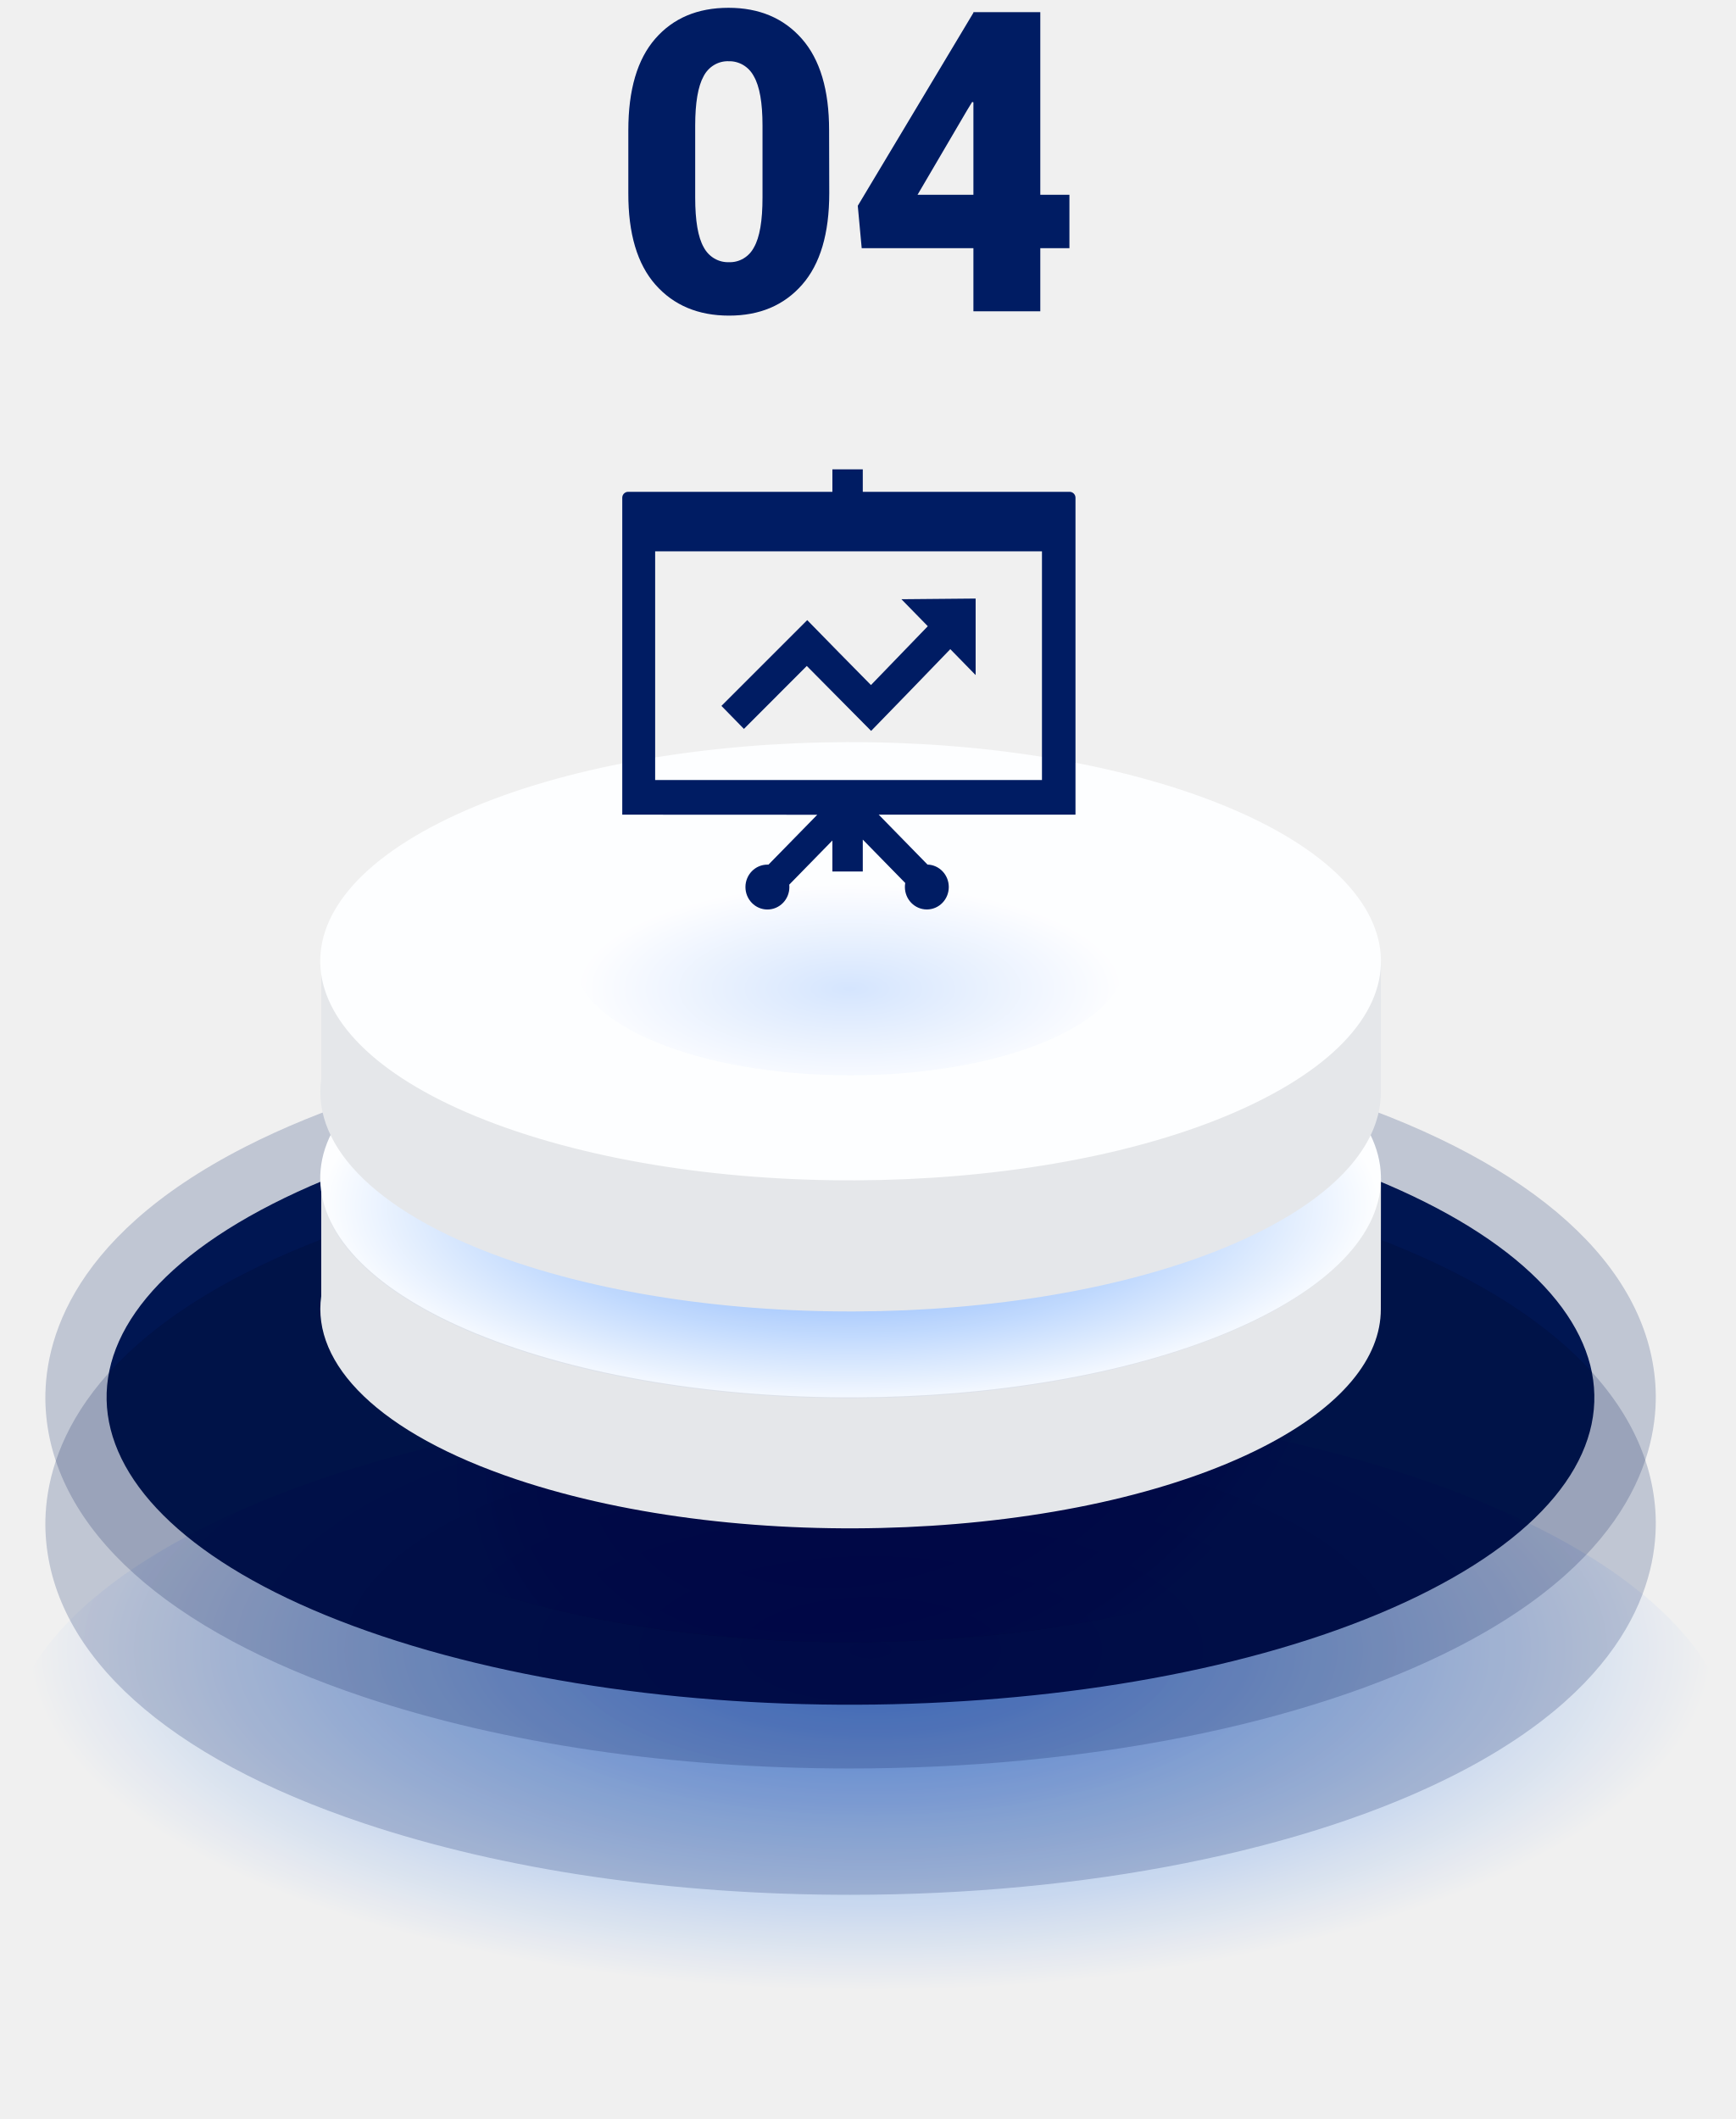
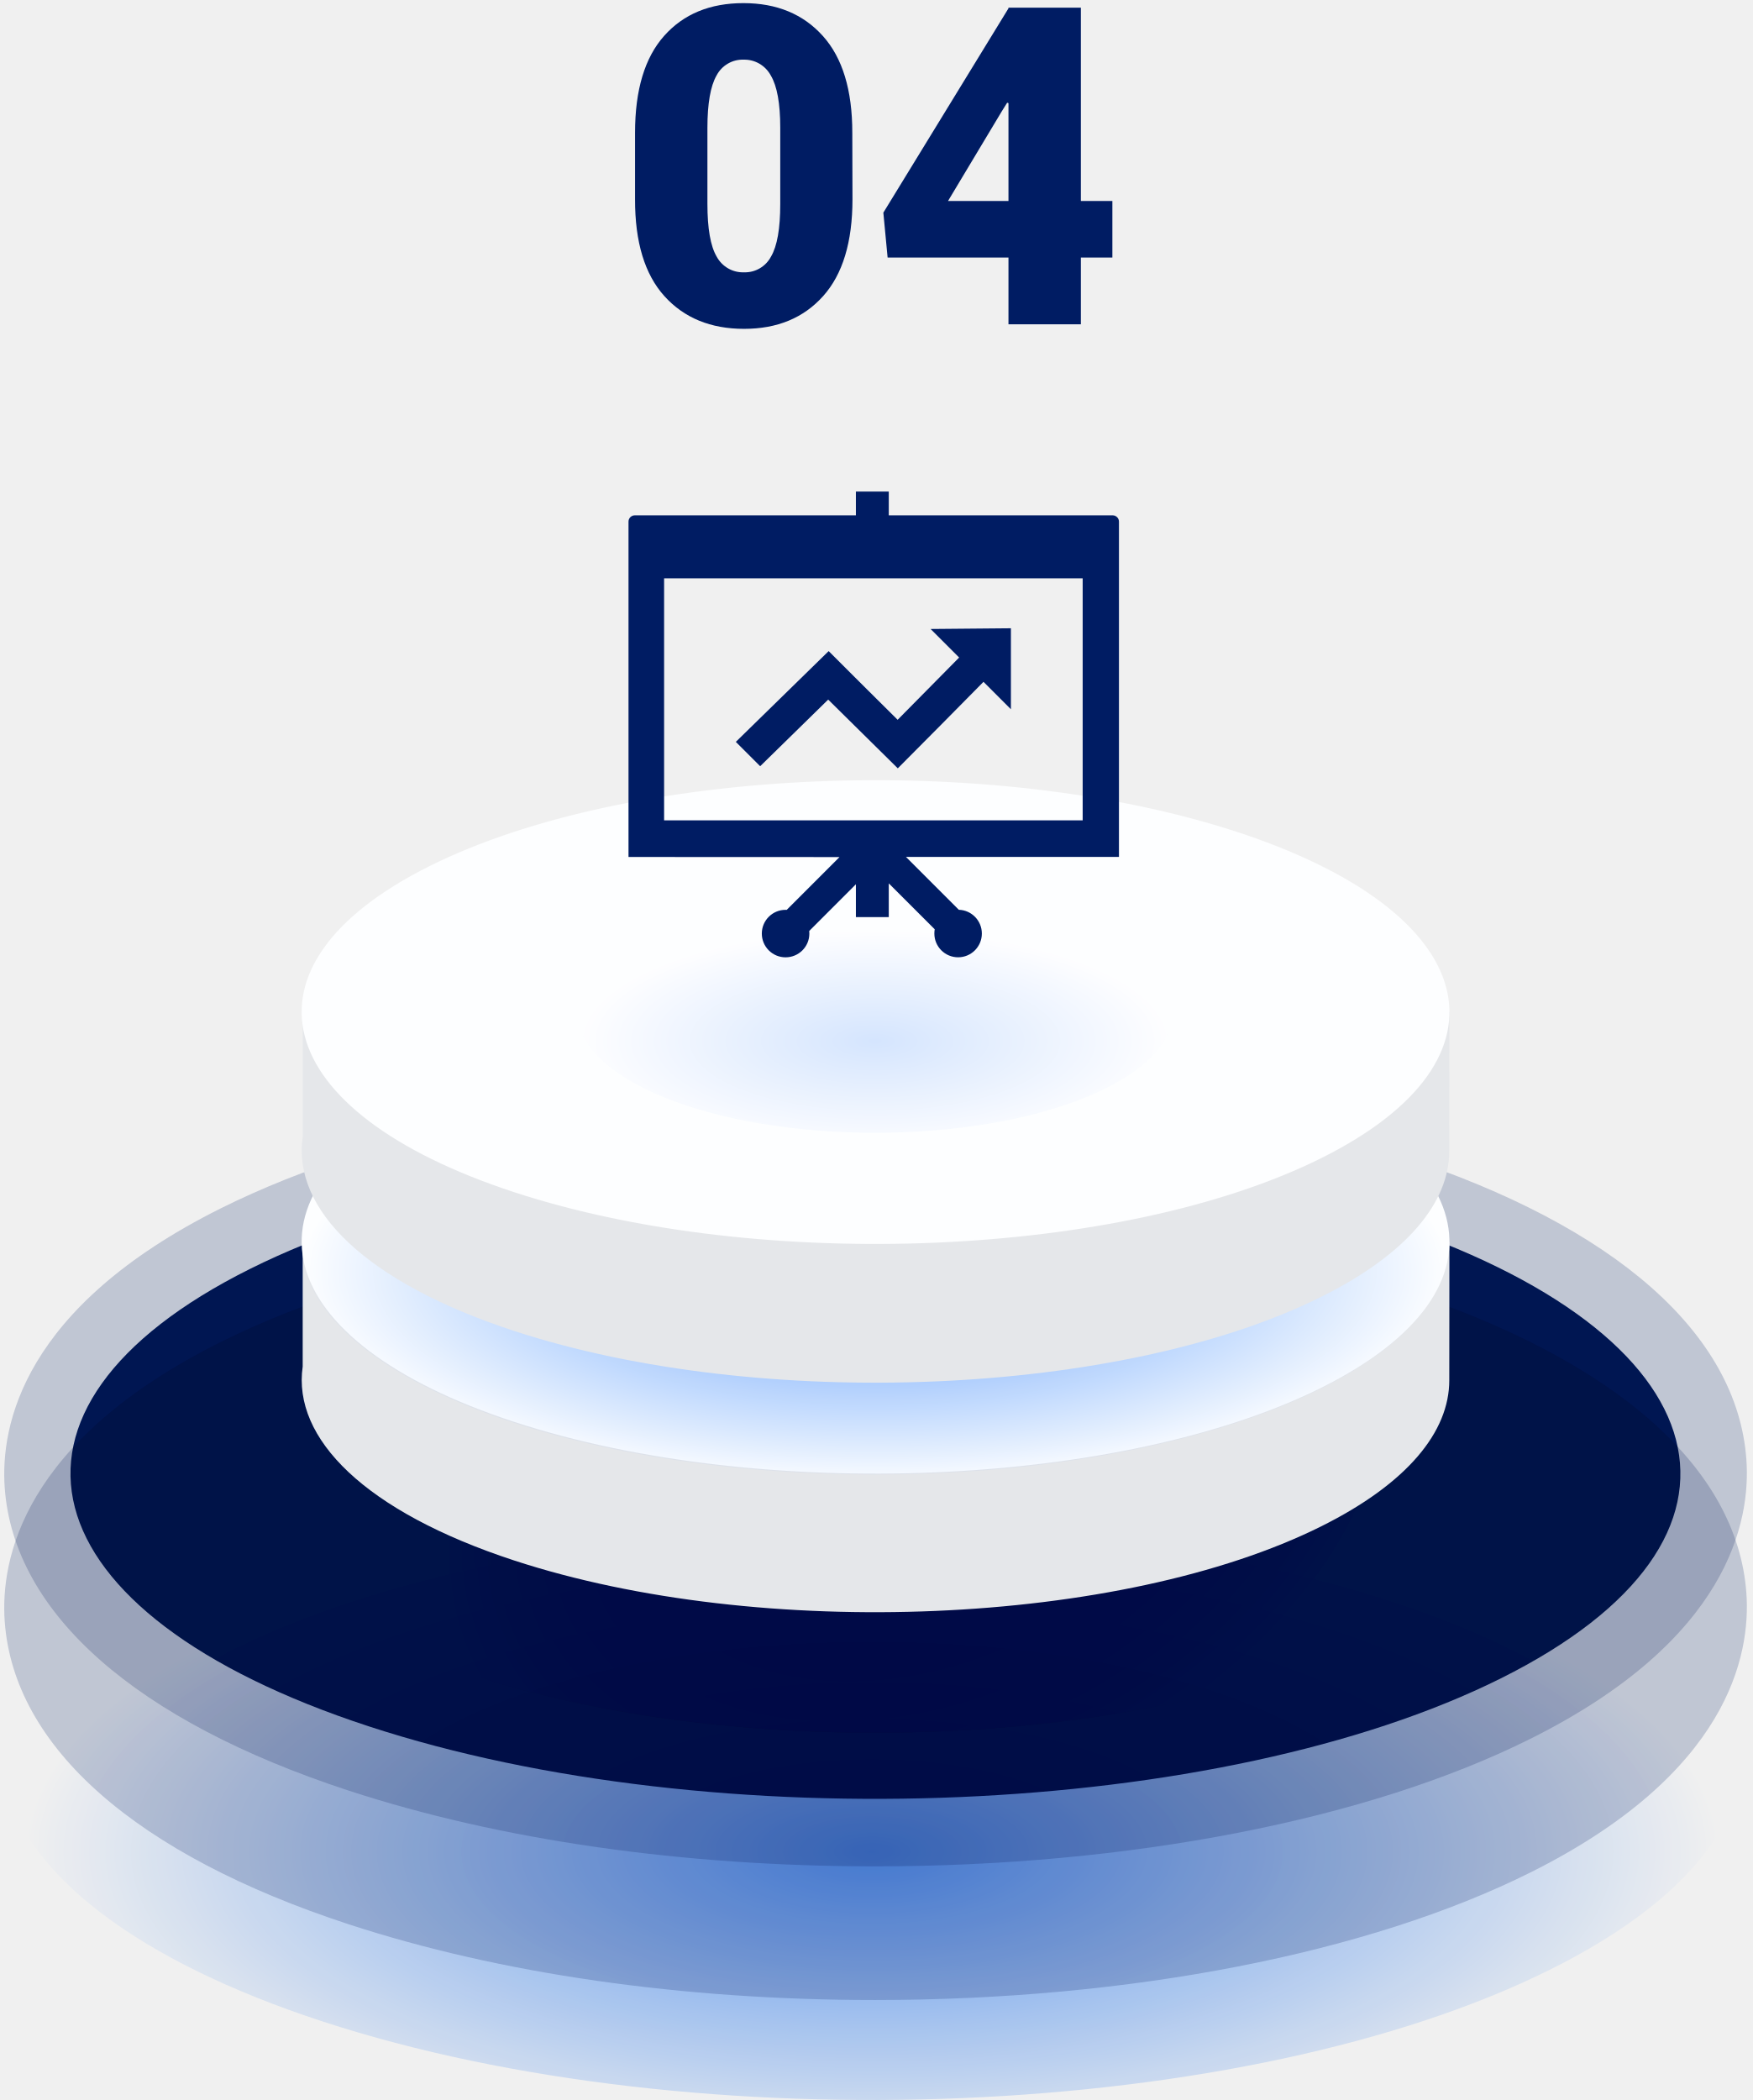
- <svg xmlns="http://www.w3.org/2000/svg" width="77" height="94" viewBox="0 0 77 94" fill="none">
-   <path style="mix-blend-mode:multiply" d="M62.732 65.524C79.178 71.029 81.714 81 68.396 87.796C55.078 94.593 30.949 95.641 14.502 90.137C-1.945 84.633 -4.48 74.662 8.838 67.866C22.156 61.07 46.285 60.021 62.732 65.524Z" fill="url(#paint0_radial_0_27825)" />
+ <svg xmlns="http://www.w3.org/2000/svg" width="207" height="248" viewBox="0 0 207 248" fill="none">
+   <path style="mix-blend-mode:multiply" d="M38.18 238.753C-6.024 224.328 -12.841 198.195 22.956 180.384C58.753 162.573 123.61 159.825 167.818 174.25C212.027 188.676 218.84 214.805 183.043 232.615C147.246 250.426 82.389 253.174 38.18 238.753Z" fill="url(#paint0_radial_194_3568)" />
  <g style="mix-blend-mode:multiply" opacity="0.2">
-     <path d="M37.709 78.451C29.8 78.451 22.338 77.353 16.13 75.277C7.408 72.357 2.401 67.849 2.032 62.583C1.85 59.989 2.76 55.019 10.886 50.87C17.542 47.474 27.333 45.526 37.748 45.526C45.658 45.526 53.12 46.625 59.328 48.702C68.05 51.62 73.058 56.129 73.427 61.396C73.608 63.989 72.698 68.959 64.571 73.107C57.916 76.504 48.125 78.451 37.709 78.451Z" fill="#001C63" />
+     <path d="M103.346 220.404C80.559 220.404 59.06 217.312 41.176 211.461C16.046 203.237 1.621 190.535 0.558 175.701C0.034 168.393 2.655 154.393 26.067 142.704C45.244 133.135 73.453 127.649 103.456 127.649C126.247 127.649 147.746 130.745 165.63 136.596C190.76 144.816 205.185 157.518 206.248 172.356C206.772 179.664 204.151 193.664 180.734 205.349C161.562 214.918 133.353 220.404 103.346 220.404Z" fill="#001C63" />
  </g>
  <g style="mix-blend-mode:multiply">
-     <path d="M58.492 51.393C72.652 56.131 74.836 64.717 63.369 70.569C51.902 76.421 31.127 77.322 16.961 72.584C2.794 67.845 0.617 59.26 12.084 53.409C23.552 47.559 44.332 46.654 58.492 51.393Z" fill="#001C63" />
+     <path d="M163.22 144.176C204.014 157.525 210.307 181.713 177.269 198.199C144.232 214.685 84.38 217.225 43.566 203.876C2.752 190.527 -3.521 166.339 29.517 149.857C62.554 133.375 122.422 130.827 163.22 144.176Z" fill="#001C63" />
  </g>
  <g style="mix-blend-mode:multiply">
-     <path d="M54.27 53.549C65.547 57.324 67.287 64.162 58.154 68.822C49.022 73.482 32.471 74.201 21.197 70.435C9.923 66.668 8.18 59.83 17.312 55.162C26.445 50.494 42.992 49.776 54.27 53.549Z" fill="url(#paint1_radial_0_27825)" />
-     <path d="M54.27 53.549C65.547 57.324 67.287 64.162 58.154 68.822C49.022 73.482 32.471 74.201 21.197 70.435C9.923 66.668 8.18 59.83 17.312 55.162C26.445 50.494 42.992 49.776 54.27 53.549Z" fill="url(#paint2_radial_0_27825)" />
-     <path d="M54.27 53.549C65.547 57.324 67.287 64.162 58.154 68.822C49.022 73.482 32.471 74.201 21.197 70.435C9.923 66.668 8.18 59.83 17.312 55.162C26.445 50.494 42.992 49.776 54.27 53.549Z" fill="url(#paint3_radial_0_27825)" />
+     <path d="M151.045 150.252C183.535 160.887 188.547 180.149 162.236 193.278C135.925 206.408 88.241 208.432 55.76 197.822C23.279 187.212 18.257 167.946 44.569 154.796C70.88 141.646 118.551 139.621 151.045 150.252Z" fill="url(#paint1_radial_194_3568)" />
+     <path d="M151.045 150.252C183.535 160.887 188.547 180.149 162.236 193.278C135.925 206.408 88.241 208.432 55.76 197.822C23.279 187.212 18.257 167.946 44.569 154.796C70.88 141.646 118.551 139.621 151.045 150.252Z" fill="url(#paint2_radial_194_3568)" />
+     <path d="M151.045 150.252C183.535 160.887 188.547 180.149 162.236 193.278C135.925 206.408 88.241 208.432 55.76 197.822C23.279 187.212 18.257 167.946 44.569 154.796C70.88 141.646 118.551 139.621 151.045 150.252Z" fill="url(#paint3_radial_194_3568)" />
  </g>
  <g style="mix-blend-mode:multiply" opacity="0.2">
-     <path d="M37.709 84.055C29.8 84.055 22.338 82.957 16.13 80.88C7.408 77.96 2.401 73.453 2.032 68.186C1.85 65.592 2.76 60.622 10.886 56.473C17.542 53.085 27.333 51.129 37.748 51.129C45.658 51.129 53.12 52.228 59.328 54.305C68.05 57.224 73.058 61.732 73.427 66.999C73.608 69.593 72.698 74.562 64.571 78.71C57.916 82.107 48.125 84.055 37.709 84.055Z" fill="#001C63" />
+     <path d="M103.346 236.193C80.559 236.193 59.06 233.097 41.176 227.247C16.046 219.022 1.621 206.325 0.558 191.486C0.034 184.179 2.655 170.178 26.067 158.489C45.244 148.945 73.453 143.434 103.456 143.434C126.247 143.434 147.746 146.53 165.63 152.381C190.76 160.605 205.185 173.303 206.248 188.141C206.772 195.449 204.151 209.449 180.734 221.134C161.562 230.703 133.353 236.193 103.346 236.193Z" fill="#001C63" />
  </g>
-   <path d="M61.256 52.266H56.595C55.293 51.562 53.934 50.978 52.533 50.521C42.436 47.142 27.622 47.786 19.446 51.959C19.247 52.06 19.059 52.163 18.871 52.266H14.249V57.5C13.823 60.521 16.803 63.581 22.923 65.632C33.021 69.011 47.834 68.367 56.011 64.194C59.542 62.393 61.253 60.228 61.25 58.076L61.256 52.266Z" fill="#E5E7EA" />
-   <path d="M52.536 44.712C62.632 48.091 64.189 54.212 56.013 58.385C47.837 62.558 33.022 63.201 22.925 59.822C12.829 56.444 11.272 50.322 19.448 46.149C27.624 41.977 42.438 41.333 52.536 44.712Z" fill="#FDFEFF" />
-   <path style="mix-blend-mode:multiply" d="M37.706 62.028C50.713 62.028 61.258 57.657 61.258 52.266C61.258 46.876 50.713 42.505 37.706 42.505C24.699 42.505 14.154 46.876 14.154 52.266C14.154 57.657 24.699 62.028 37.706 62.028Z" fill="url(#paint4_radial_0_27825)" />
-   <path d="M61.256 42.645H56.595C55.293 41.941 53.934 41.357 52.533 40.9C42.436 37.521 27.622 38.164 19.446 42.337C19.247 42.439 19.059 42.542 18.871 42.645H14.249V47.878C13.823 50.899 16.803 53.96 22.923 56.011C33.021 59.389 47.834 58.746 56.011 54.573C59.542 52.772 61.253 50.606 61.25 48.454L61.256 42.645Z" fill="#E5E7EA" />
-   <path d="M52.536 35.085C62.632 38.464 64.189 44.585 56.013 48.758C47.837 52.931 33.022 53.573 22.925 50.194C12.829 46.815 11.272 40.694 19.448 36.522C27.624 32.351 42.438 31.712 52.536 35.085Z" fill="#FDFEFF" />
-   <path style="mix-blend-mode:multiply" opacity="0.25" d="M37.704 47.702C44.441 47.702 49.902 45.438 49.902 42.645C49.902 39.853 44.441 37.589 37.704 37.589C30.967 37.589 25.506 39.853 25.506 42.645C25.506 45.438 30.967 47.702 37.704 47.702Z" fill="url(#paint5_radial_0_27825)" />
-   <g clip-path="url(#clip0_0_27825)">
-     <path d="M38.978 36.139L41.142 38.353C41.666 38.368 42.086 38.808 42.086 39.349C42.086 39.899 41.651 40.344 41.113 40.344C40.574 40.344 40.139 39.898 40.139 39.349C40.139 39.288 40.144 39.228 40.154 39.17L38.271 37.245V38.661H36.923V37.284L35.01 39.242C35.013 39.277 35.015 39.314 35.015 39.35C35.015 39.901 34.58 40.346 34.04 40.346C33.502 40.346 33.066 39.899 33.066 39.35C33.066 38.8 33.503 38.355 34.04 38.355C34.056 38.355 34.072 38.355 34.087 38.356L36.252 36.143L27.602 36.139V23.45C27.602 23.442 27.602 23.435 27.602 23.427V22.079C27.602 21.934 27.719 21.817 27.865 21.817H36.923V20.821H38.271V21.817H47.443C47.589 21.817 47.706 21.936 47.706 22.079V23.427C47.706 23.431 47.706 23.435 47.706 23.44V36.138H38.978V36.139ZM32.001 31.314L35.807 27.509C36.749 28.473 37.682 29.427 38.634 30.389L41.155 27.779L39.985 26.582L43.277 26.552V29.947L42.153 28.797C40.982 30.011 39.815 31.22 38.641 32.423L35.787 29.542L32.999 32.335L32.001 31.314ZM46.219 24.457H29.061V34.603H46.219V24.457Z" fill="#001C63" />
+   <path d="M171.177 146.637H157.749C153.998 144.653 150.082 143.007 146.047 141.72C116.955 132.201 74.277 134.014 50.721 145.77C50.149 146.056 49.605 146.347 49.065 146.637H35.748V161.381C34.521 169.891 43.108 178.514 60.739 184.29C89.83 193.809 132.509 191.996 156.065 180.24C166.237 175.165 171.169 169.065 171.16 163.003L171.177 146.637Z" fill="#E5E7EA" />
+   <path d="M146.057 125.355C175.144 134.874 179.63 152.119 156.074 163.875C132.519 175.631 89.836 177.444 60.748 167.925C31.661 158.406 27.175 141.16 50.731 129.405C74.286 117.649 116.965 115.836 146.057 125.355Z" fill="#FDFEFF" />
+   <path style="mix-blend-mode:multiply" d="M103.33 174.136C140.804 174.136 171.183 161.825 171.183 146.637C171.183 131.45 140.804 119.138 103.33 119.138C65.856 119.138 35.477 131.45 35.477 146.637C35.477 161.825 65.856 174.136 103.33 174.136Z" fill="url(#paint4_radial_194_3568)" />
+   <path d="M171.177 119.533H157.749C153.998 117.548 150.082 115.903 146.047 114.616C116.955 105.097 74.277 106.91 50.721 118.665C50.149 118.952 49.605 119.242 49.065 119.533H35.748V134.276C34.521 142.787 43.108 151.409 60.739 157.186C89.83 166.705 132.509 164.891 156.065 153.136C166.237 148.061 171.169 141.961 171.16 135.899L171.177 119.533Z" fill="#E5E7EA" />
+   <path d="M146.057 98.233C175.144 107.752 179.63 124.998 156.074 136.753C132.519 148.509 89.836 150.318 60.748 140.799C31.661 131.28 27.175 114.035 50.731 102.283C74.286 90.532 116.965 88.731 146.057 98.233Z" fill="#FDFEFF" />
+   <path style="mix-blend-mode:multiply" opacity="0.25" d="M103.331 133.779C122.74 133.779 138.474 127.401 138.474 119.533C138.474 111.666 122.74 105.288 103.331 105.288C83.922 105.288 68.188 111.666 68.188 119.533C68.188 127.401 83.922 133.779 103.331 133.779Z" fill="url(#paint5_radial_194_3568)" />
+   <g clip-path="url(#clip0_194_3568)">
+     <path d="M107.001 101.205L113.238 107.441C114.746 107.484 115.957 108.724 115.957 110.246C115.957 111.797 114.704 113.051 113.153 113.051C111.602 113.051 110.348 111.792 110.348 110.246C110.348 110.076 110.362 109.907 110.39 109.742L104.965 104.321V108.309H101.081V104.429L95.57 109.944C95.58 110.043 95.585 110.147 95.585 110.251C95.585 111.802 94.331 113.055 92.775 113.055C91.224 113.055 89.971 111.797 89.971 110.251C89.971 108.7 91.229 107.446 92.775 107.446C92.822 107.446 92.869 107.446 92.912 107.451L99.148 101.215L74.227 101.205V65.456C74.227 65.433 74.227 65.414 74.227 65.39V61.596C74.227 61.185 74.566 60.855 74.986 60.855H101.081V58.051H104.965V60.855H131.39C131.81 60.855 132.149 61.19 132.149 61.596V65.39C132.149 65.404 132.149 65.414 132.149 65.428V101.2H107.001V101.205ZM86.902 87.611L97.866 76.892C100.581 79.607 103.268 82.294 106.011 85.004L113.275 77.65L109.905 74.28L119.389 74.195V83.76L116.151 80.521C112.776 83.939 109.415 87.347 106.03 90.736L97.809 82.619L89.777 90.486L86.902 87.611ZM127.864 68.294H78.431V96.878H127.864V68.294Z" fill="#001C63" />
  </g>
-   <path d="M36.784 8.568C36.784 10.36 36.383 11.714 35.58 12.629C34.778 13.544 33.697 14.002 32.339 14.001C30.97 14.001 29.882 13.543 29.075 12.629C28.268 11.715 27.866 10.361 27.871 8.568V5.779C27.871 3.986 28.269 2.632 29.065 1.718C29.86 0.804 30.944 0.346 32.315 0.346C33.678 0.346 34.763 0.805 35.569 1.722C36.375 2.639 36.778 3.991 36.777 5.779L36.784 8.568ZM33.823 5.569C33.823 4.555 33.695 3.826 33.437 3.382C33.328 3.175 33.167 3.004 32.97 2.886C32.773 2.769 32.549 2.71 32.322 2.716C32.095 2.708 31.871 2.766 31.674 2.884C31.478 3.001 31.317 3.174 31.21 3.382C30.963 3.826 30.838 4.555 30.837 5.569V8.76C30.837 9.792 30.963 10.528 31.215 10.969C31.324 11.177 31.488 11.349 31.686 11.466C31.885 11.583 32.111 11.64 32.339 11.631C32.564 11.639 32.788 11.581 32.983 11.464C33.179 11.347 33.339 11.176 33.446 10.969C33.698 10.528 33.824 9.792 33.823 8.76V5.569Z" fill="#001C63" />
-   <path d="M46.145 8.64H47.437V11.01H46.145V13.809H43.178V11.01H38.223L38.049 9.129L43.178 0.566V0.538H46.145V8.64ZM40.7 8.64H43.178V4.54L43.124 4.521L42.895 4.896L40.7 8.64Z" fill="#001C63" />
+   <path d="M100.678 23.532C100.678 28.58 99.522 32.394 97.21 34.972C94.899 37.55 91.786 38.838 87.872 38.835C83.927 38.835 80.793 37.547 78.467 34.972C76.142 32.396 74.987 28.583 75 23.532V15.672C75 10.621 76.146 6.808 78.439 4.232C80.731 1.657 83.852 0.369 87.802 0.369C91.73 0.369 94.855 1.661 97.178 4.245C99.5 6.828 100.66 10.638 100.657 15.672L100.678 23.532ZM92.148 15.083C92.148 12.226 91.778 10.171 91.036 8.921C90.723 8.338 90.257 7.855 89.69 7.524C89.123 7.193 88.477 7.027 87.823 7.046C87.169 7.022 86.523 7.185 85.957 7.517C85.39 7.848 84.927 8.335 84.621 8.921C83.907 10.171 83.549 12.226 83.546 15.083V24.071C83.546 26.979 83.908 29.053 84.633 30.295C84.949 30.881 85.419 31.366 85.991 31.695C86.563 32.024 87.215 32.185 87.872 32.158C88.522 32.181 89.165 32.018 89.728 31.689C90.292 31.36 90.754 30.877 91.061 30.295C91.789 29.053 92.151 26.979 92.148 24.071V15.083Z" fill="#001C63" />
+   <path d="M127.651 23.735H131.372V30.412H127.651V38.296H119.101V30.412H104.827L104.324 25.113L119.101 0.988V0.909H127.651V23.735ZM111.962 23.735H119.101V12.183L118.946 12.129L118.287 13.187L111.962 23.735Z" fill="#001C63" />
  <defs>
-     <radialGradient id="paint0_radial_0_27825" cx="0" cy="0" r="1" gradientUnits="userSpaceOnUse" gradientTransform="translate(38.6171 73.1941) scale(37.3138 15.1033)">
+     <radialGradient id="paint0_radial_194_3568" cx="0" cy="0" r="1" gradientUnits="userSpaceOnUse" gradientTransform="translate(102.999 218.653) rotate(-180) scale(100.296 39.5811)">
      <stop stop-color="#5A9BFB" />
      <stop offset="1" stop-color="white" />
    </radialGradient>
-     <radialGradient id="paint1_radial_0_27825" cx="0" cy="0" r="1" gradientUnits="userSpaceOnUse" gradientTransform="translate(39.4788 61.7359) rotate(-22.259) scale(20.1619 14.1362)">
+     <radialGradient id="paint1_radial_194_3568" cx="0" cy="0" r="1" gradientUnits="userSpaceOnUse" gradientTransform="translate(108.431 173.316) rotate(-21.8125) scale(57.9042 39.9502)">
      <stop stop-color="#7FD4F9" />
      <stop offset="0.43" stop-color="#81D5F9" />
      <stop offset="0.58" stop-color="#88D7F9" />
      <stop offset="0.69" stop-color="#93DBFA" />
      <stop offset="0.78" stop-color="#A4E1FB" />
      <stop offset="0.86" stop-color="#BAE8FC" />
      <stop offset="0.92" stop-color="#D6F1FD" />
      <stop offset="0.98" stop-color="#F5FCFF" />
      <stop offset="1" stop-color="white" />
    </radialGradient>
-     <radialGradient id="paint2_radial_0_27825" cx="0" cy="0" r="1" gradientUnits="userSpaceOnUse" gradientTransform="translate(39.4788 61.7359) rotate(-22.259) scale(20.1619 14.1362)">
+     <radialGradient id="paint2_radial_194_3568" cx="0" cy="0" r="1" gradientUnits="userSpaceOnUse" gradientTransform="translate(108.431 173.316) rotate(-21.8125) scale(57.9042 39.9502)">
      <stop stop-color="#80E3C8" />
      <stop offset="0.43" stop-color="#82E3C9" />
      <stop offset="0.58" stop-color="#89E5CC" />
      <stop offset="0.69" stop-color="#94E8D1" />
      <stop offset="0.78" stop-color="#A5EBD8" />
      <stop offset="0.86" stop-color="#BBF0E2" />
      <stop offset="0.93" stop-color="#D7F6ED" />
      <stop offset="0.99" stop-color="#F6FDFB" />
      <stop offset="1" stop-color="white" />
    </radialGradient>
-     <radialGradient id="paint3_radial_0_27825" cx="0" cy="0" r="1" gradientUnits="userSpaceOnUse" gradientTransform="translate(39.4788 61.7359) rotate(-22.259) scale(20.1619 14.1362)">
+     <radialGradient id="paint3_radial_194_3568" cx="0" cy="0" r="1" gradientUnits="userSpaceOnUse" gradientTransform="translate(108.431 173.316) rotate(-21.8125) scale(57.9042 39.9502)">
      <stop stop-color="#5A9BFB" />
      <stop offset="0.41" stop-color="#5C9CFB" />
      <stop offset="0.55" stop-color="#63A0FB" />
      <stop offset="0.66" stop-color="#6EA7FB" />
      <stop offset="0.74" stop-color="#7FB2FC" />
      <stop offset="0.81" stop-color="#95BFFC" />
      <stop offset="0.88" stop-color="#B1CFFD" />
      <stop offset="0.94" stop-color="#D1E3FE" />
      <stop offset="0.99" stop-color="#F5F9FF" />
      <stop offset="1" stop-color="white" />
    </radialGradient>
-     <radialGradient id="paint4_radial_0_27825" cx="0" cy="0" r="1" gradientUnits="userSpaceOnUse" gradientTransform="translate(37.7061 53.4926) scale(23.4794 9.01623)">
+     <radialGradient id="paint4_radial_194_3568" cx="0" cy="0" r="1" gradientUnits="userSpaceOnUse" gradientTransform="translate(103.33 150.092) scale(67.6449 25.4005)">
      <stop stop-color="#5A9BFB" />
      <stop offset="1" stop-color="white" />
    </radialGradient>
-     <radialGradient id="paint5_radial_0_27825" cx="0" cy="0" r="1" gradientUnits="userSpaceOnUse" gradientTransform="translate(37.704 43.8586) scale(12.1612 4.66998)">
+     <radialGradient id="paint5_radial_194_3568" cx="0" cy="0" r="1" gradientUnits="userSpaceOnUse" gradientTransform="translate(103.331 122.951) scale(35.0369 13.1562)">
      <stop stop-color="#5A9BFB" />
      <stop offset="1" stop-color="white" />
    </radialGradient>
-     <clipPath id="clip0_0_27825">
-       <rect width="20.105" height="19.523" fill="white" transform="translate(27.6016 20.8214)" />
+     <clipPath id="clip0_194_3568">
+       <rect width="57.922" height="55" fill="white" transform="translate(74.2266 58.0508)" />
    </clipPath>
  </defs>
</svg>
